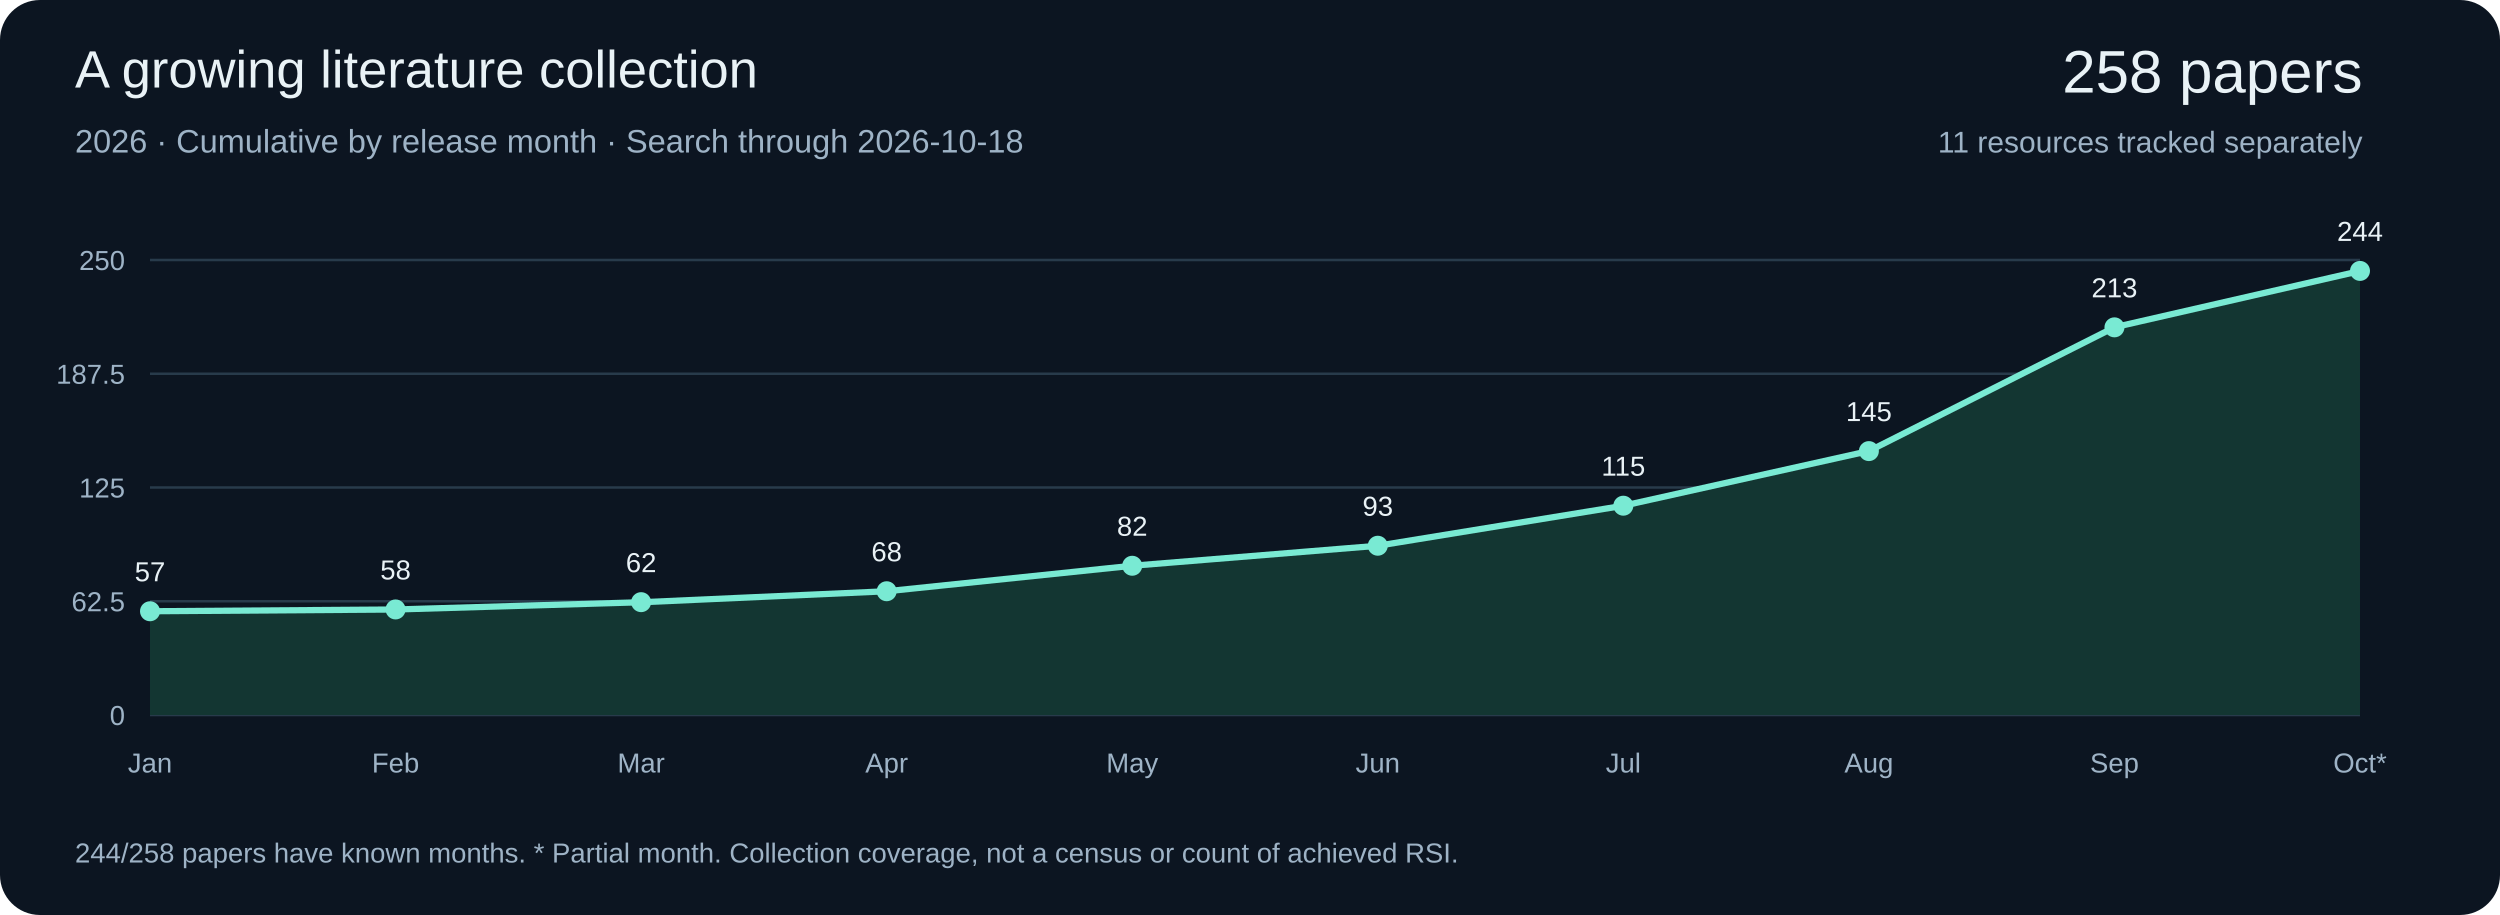
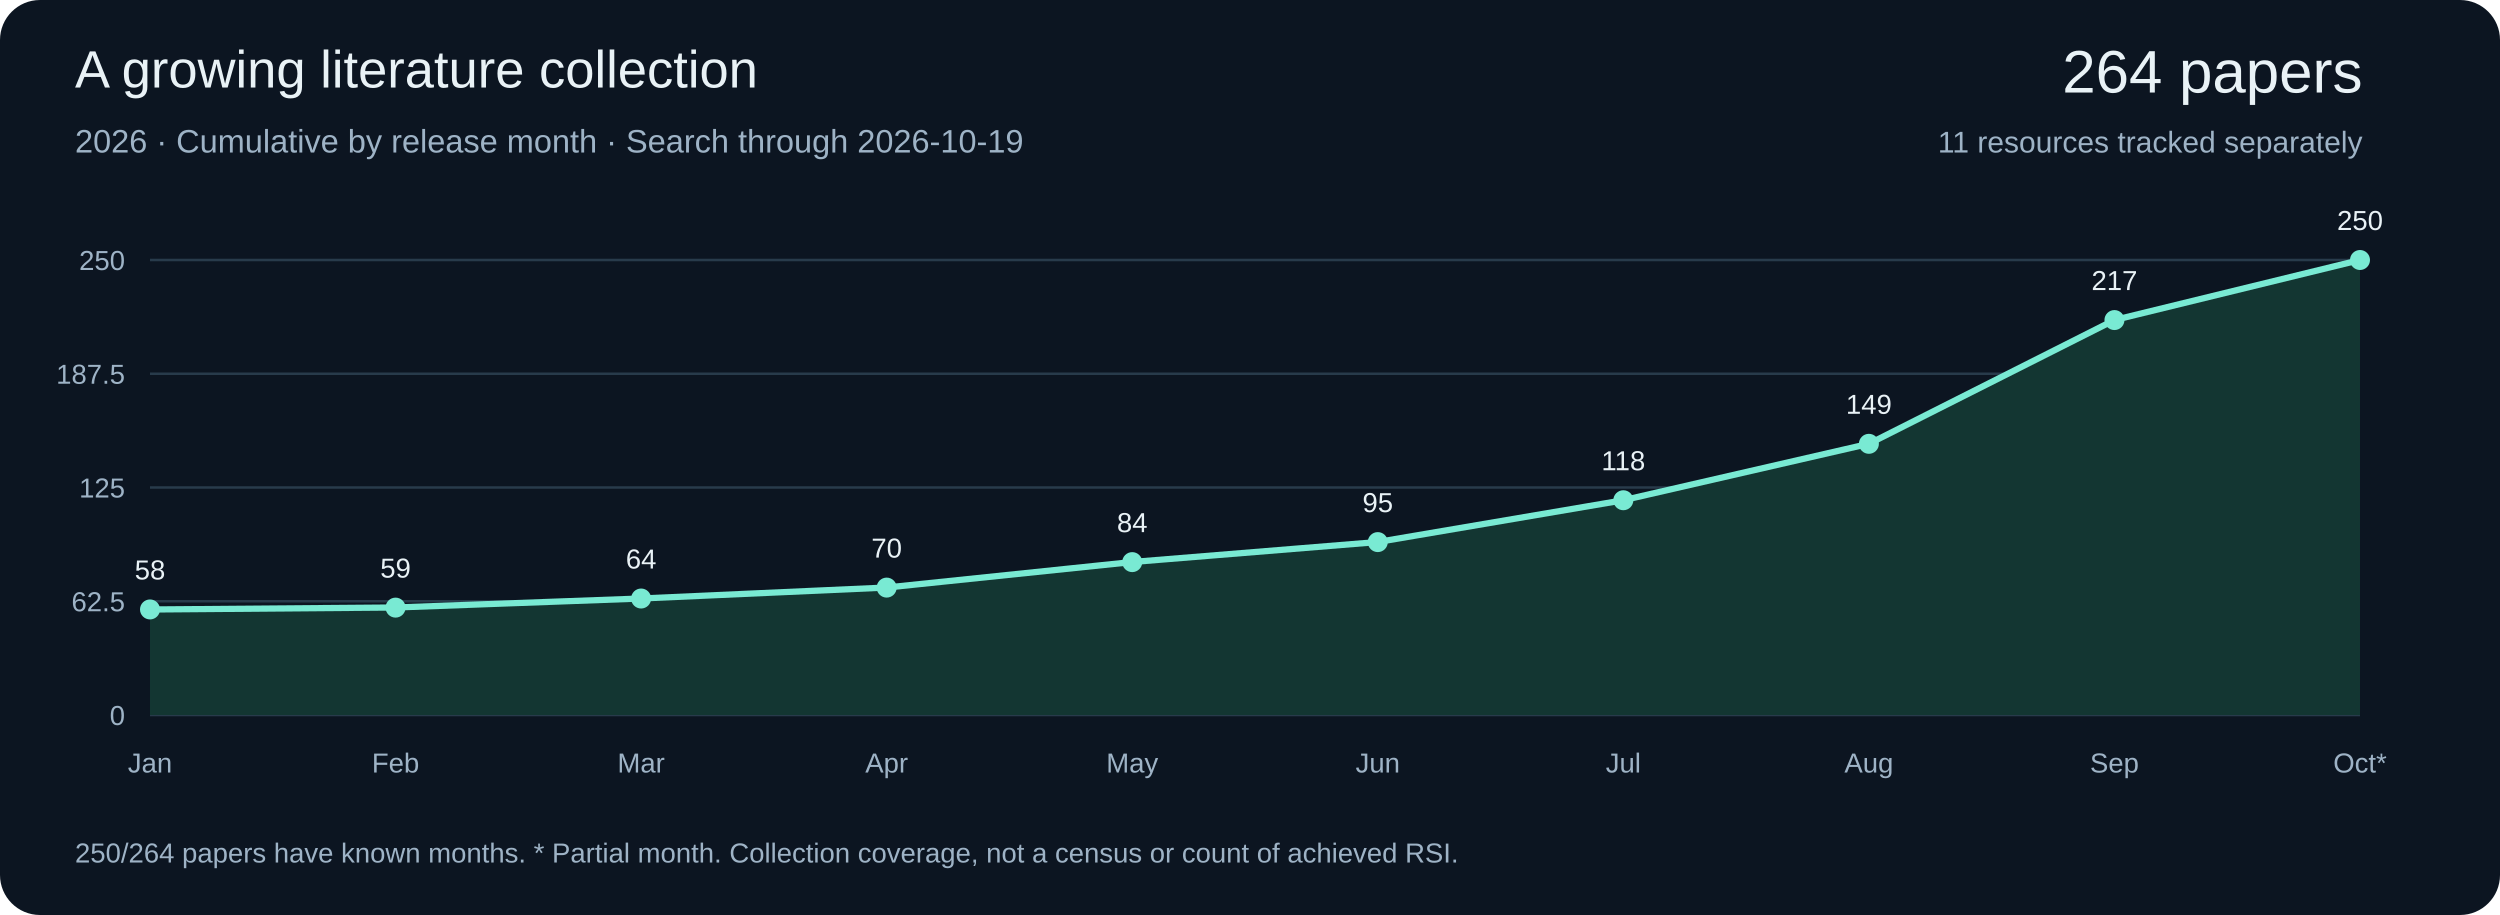
<svg xmlns="http://www.w3.org/2000/svg" width="1000" height="366" viewBox="0 0 1000 366" role="img" aria-labelledby="title desc">
  <rect width="1000" height="366" rx="16" fill="#0c1521" />
  <g font-family="Arial,sans-serif" fill="#e9f2f6">
    <text x="30" y="35" font-size="21">A growing literature collection</text>
-     <text x="30" y="61" font-size="13" fill="#9eb3c6">2026 · Cumulative by release month · Search through 2026-10-18</text>
-     <text x="945" y="37" text-anchor="end" font-size="24">258 papers</text>
+     <text x="30" y="61" font-size="13" fill="#9eb3c6">2026 · Cumulative by release month · Search through 2026-10-19</text>
+     <text x="945" y="37" text-anchor="end" font-size="24">264 papers</text>
    <text x="945" y="61" text-anchor="end" font-size="12" fill="#9eb3c6">11 resources tracked separately</text>
    <path d="M60 286.0h884" stroke="#283b4b" />
    <text x="50" y="290.0" text-anchor="end" font-size="11" fill="#9eb3c6">0</text>
    <path d="M60 240.5h884" stroke="#283b4b" />
    <text x="50" y="244.5" text-anchor="end" font-size="11" fill="#9eb3c6">62.5</text>
    <path d="M60 195.0h884" stroke="#283b4b" />
    <text x="50" y="199.0" text-anchor="end" font-size="11" fill="#9eb3c6">125</text>
    <path d="M60 149.5h884" stroke="#283b4b" />
    <text x="50" y="153.5" text-anchor="end" font-size="11" fill="#9eb3c6">187.5</text>
    <path d="M60 104.0h884" stroke="#283b4b" />
    <text x="50" y="108.0" text-anchor="end" font-size="11" fill="#9eb3c6">250</text>
-     <polygon points="60,286 60.0,244.5 158.2,243.8 256.4,240.9 354.7,236.5 452.9,226.3 551.1,218.3 649.3,202.3 747.6,180.4 845.8,130.9 944.0,108.4 944,286" fill="#133632" />
-     <polyline points="60.0,244.5 158.2,243.8 256.4,240.9 354.7,236.5 452.9,226.3 551.1,218.3 649.3,202.3 747.6,180.4 845.8,130.9 944.0,108.4" fill="none" stroke="#79ead3" stroke-width="2.5" />
-     <circle cx="60.0" cy="244.504" r="4" fill="#79ead3" />
-     <text x="60.0" y="232.504" text-anchor="middle" font-size="11">57</text>
+     <polygon points="60,286 60.0,243.8 158.2,243.0 256.4,239.4 354.7,235.0 452.9,224.8 551.1,216.8 649.3,200.1 747.6,177.5 845.8,128.0 944.0,104.0 944,286" fill="#133632" />
+     <polyline points="60.0,243.8 158.2,243.0 256.4,239.4 354.7,235.0 452.9,224.8 551.1,216.8 649.3,200.1 747.6,177.5 845.8,128.0 944.0,104.0" fill="none" stroke="#79ead3" stroke-width="2.5" />
+     <circle cx="60.0" cy="243.776" r="4" fill="#79ead3" />
+     <text x="60.0" y="231.776" text-anchor="middle" font-size="11">58</text>
    <text x="60.0" y="309" text-anchor="middle" font-size="11" fill="#9eb3c6">Jan</text>
-     <circle cx="158.222" cy="243.776" r="4" fill="#79ead3" />
-     <text x="158.222" y="231.776" text-anchor="middle" font-size="11">58</text>
+     <circle cx="158.222" cy="243.048" r="4" fill="#79ead3" />
+     <text x="158.222" y="231.048" text-anchor="middle" font-size="11">59</text>
    <text x="158.222" y="309" text-anchor="middle" font-size="11" fill="#9eb3c6">Feb</text>
-     <circle cx="256.444" cy="240.864" r="4" fill="#79ead3" />
-     <text x="256.444" y="228.864" text-anchor="middle" font-size="11">62</text>
+     <circle cx="256.444" cy="239.408" r="4" fill="#79ead3" />
+     <text x="256.444" y="227.408" text-anchor="middle" font-size="11">64</text>
    <text x="256.444" y="309" text-anchor="middle" font-size="11" fill="#9eb3c6">Mar</text>
-     <circle cx="354.667" cy="236.496" r="4" fill="#79ead3" />
-     <text x="354.667" y="224.496" text-anchor="middle" font-size="11">68</text>
+     <circle cx="354.667" cy="235.04" r="4" fill="#79ead3" />
+     <text x="354.667" y="223.04" text-anchor="middle" font-size="11">70</text>
    <text x="354.667" y="309" text-anchor="middle" font-size="11" fill="#9eb3c6">Apr</text>
-     <circle cx="452.889" cy="226.304" r="4" fill="#79ead3" />
-     <text x="452.889" y="214.304" text-anchor="middle" font-size="11">82</text>
+     <circle cx="452.889" cy="224.848" r="4" fill="#79ead3" />
+     <text x="452.889" y="212.848" text-anchor="middle" font-size="11">84</text>
    <text x="452.889" y="309" text-anchor="middle" font-size="11" fill="#9eb3c6">May</text>
-     <circle cx="551.111" cy="218.296" r="4" fill="#79ead3" />
-     <text x="551.111" y="206.296" text-anchor="middle" font-size="11">93</text>
+     <circle cx="551.111" cy="216.84" r="4" fill="#79ead3" />
+     <text x="551.111" y="204.84" text-anchor="middle" font-size="11">95</text>
    <text x="551.111" y="309" text-anchor="middle" font-size="11" fill="#9eb3c6">Jun</text>
-     <circle cx="649.333" cy="202.28" r="4" fill="#79ead3" />
-     <text x="649.333" y="190.28" text-anchor="middle" font-size="11">115</text>
+     <circle cx="649.333" cy="200.096" r="4" fill="#79ead3" />
+     <text x="649.333" y="188.096" text-anchor="middle" font-size="11">118</text>
    <text x="649.333" y="309" text-anchor="middle" font-size="11" fill="#9eb3c6">Jul</text>
-     <circle cx="747.556" cy="180.44" r="4" fill="#79ead3" />
-     <text x="747.556" y="168.44" text-anchor="middle" font-size="11">145</text>
+     <circle cx="747.556" cy="177.528" r="4" fill="#79ead3" />
+     <text x="747.556" y="165.528" text-anchor="middle" font-size="11">149</text>
    <text x="747.556" y="309" text-anchor="middle" font-size="11" fill="#9eb3c6">Aug</text>
-     <circle cx="845.778" cy="130.936" r="4" fill="#79ead3" />
-     <text x="845.778" y="118.936" text-anchor="middle" font-size="11">213</text>
+     <circle cx="845.778" cy="128.024" r="4" fill="#79ead3" />
+     <text x="845.778" y="116.024" text-anchor="middle" font-size="11">217</text>
    <text x="845.778" y="309" text-anchor="middle" font-size="11" fill="#9eb3c6">Sep</text>
-     <circle cx="944.0" cy="108.368" r="4" fill="#79ead3" />
-     <text x="944.0" y="96.368" text-anchor="middle" font-size="11">244</text>
+     <circle cx="944.0" cy="104.0" r="4" fill="#79ead3" />
+     <text x="944.0" y="92.0" text-anchor="middle" font-size="11">250</text>
    <text x="944.0" y="309" text-anchor="middle" font-size="11" fill="#9eb3c6">Oct*</text>
-     <text x="30" y="345" font-size="11" fill="#9eb3c6">244/258 papers have known months. * Partial month. Collection coverage, not a census or count of achieved RSI.</text>
+     <text x="30" y="345" font-size="11" fill="#9eb3c6">250/264 papers have known months. * Partial month. Collection coverage, not a census or count of achieved RSI.</text>
  </g>
</svg>
